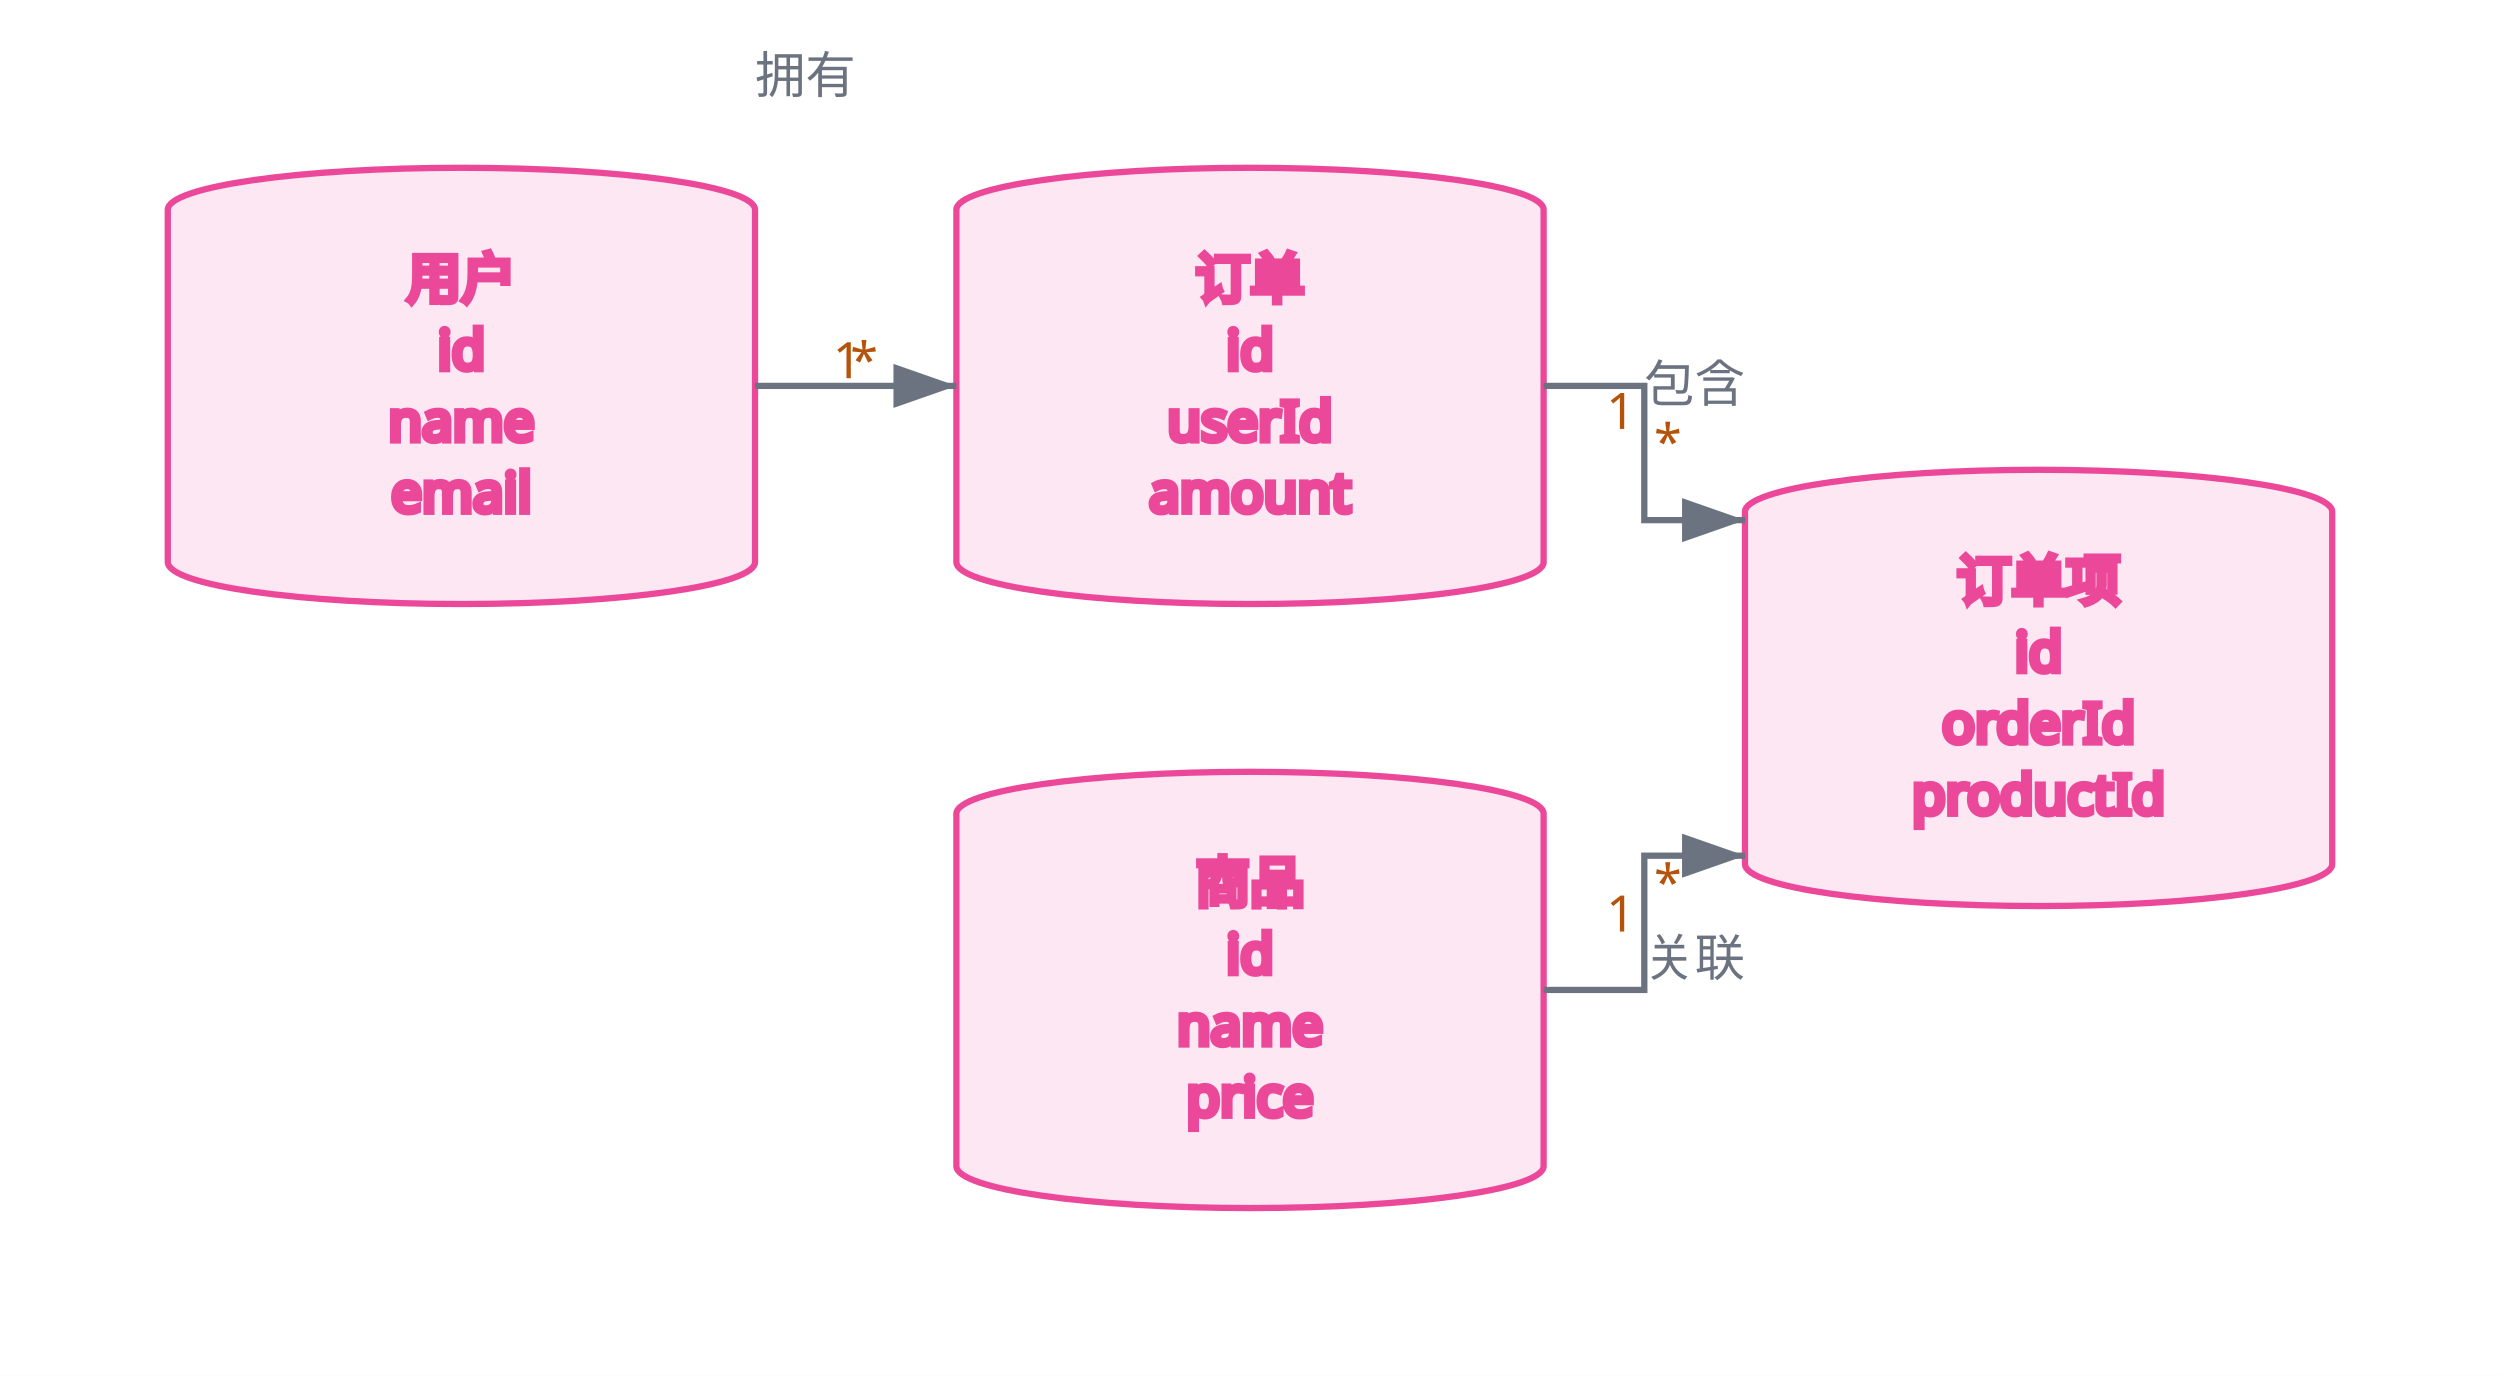
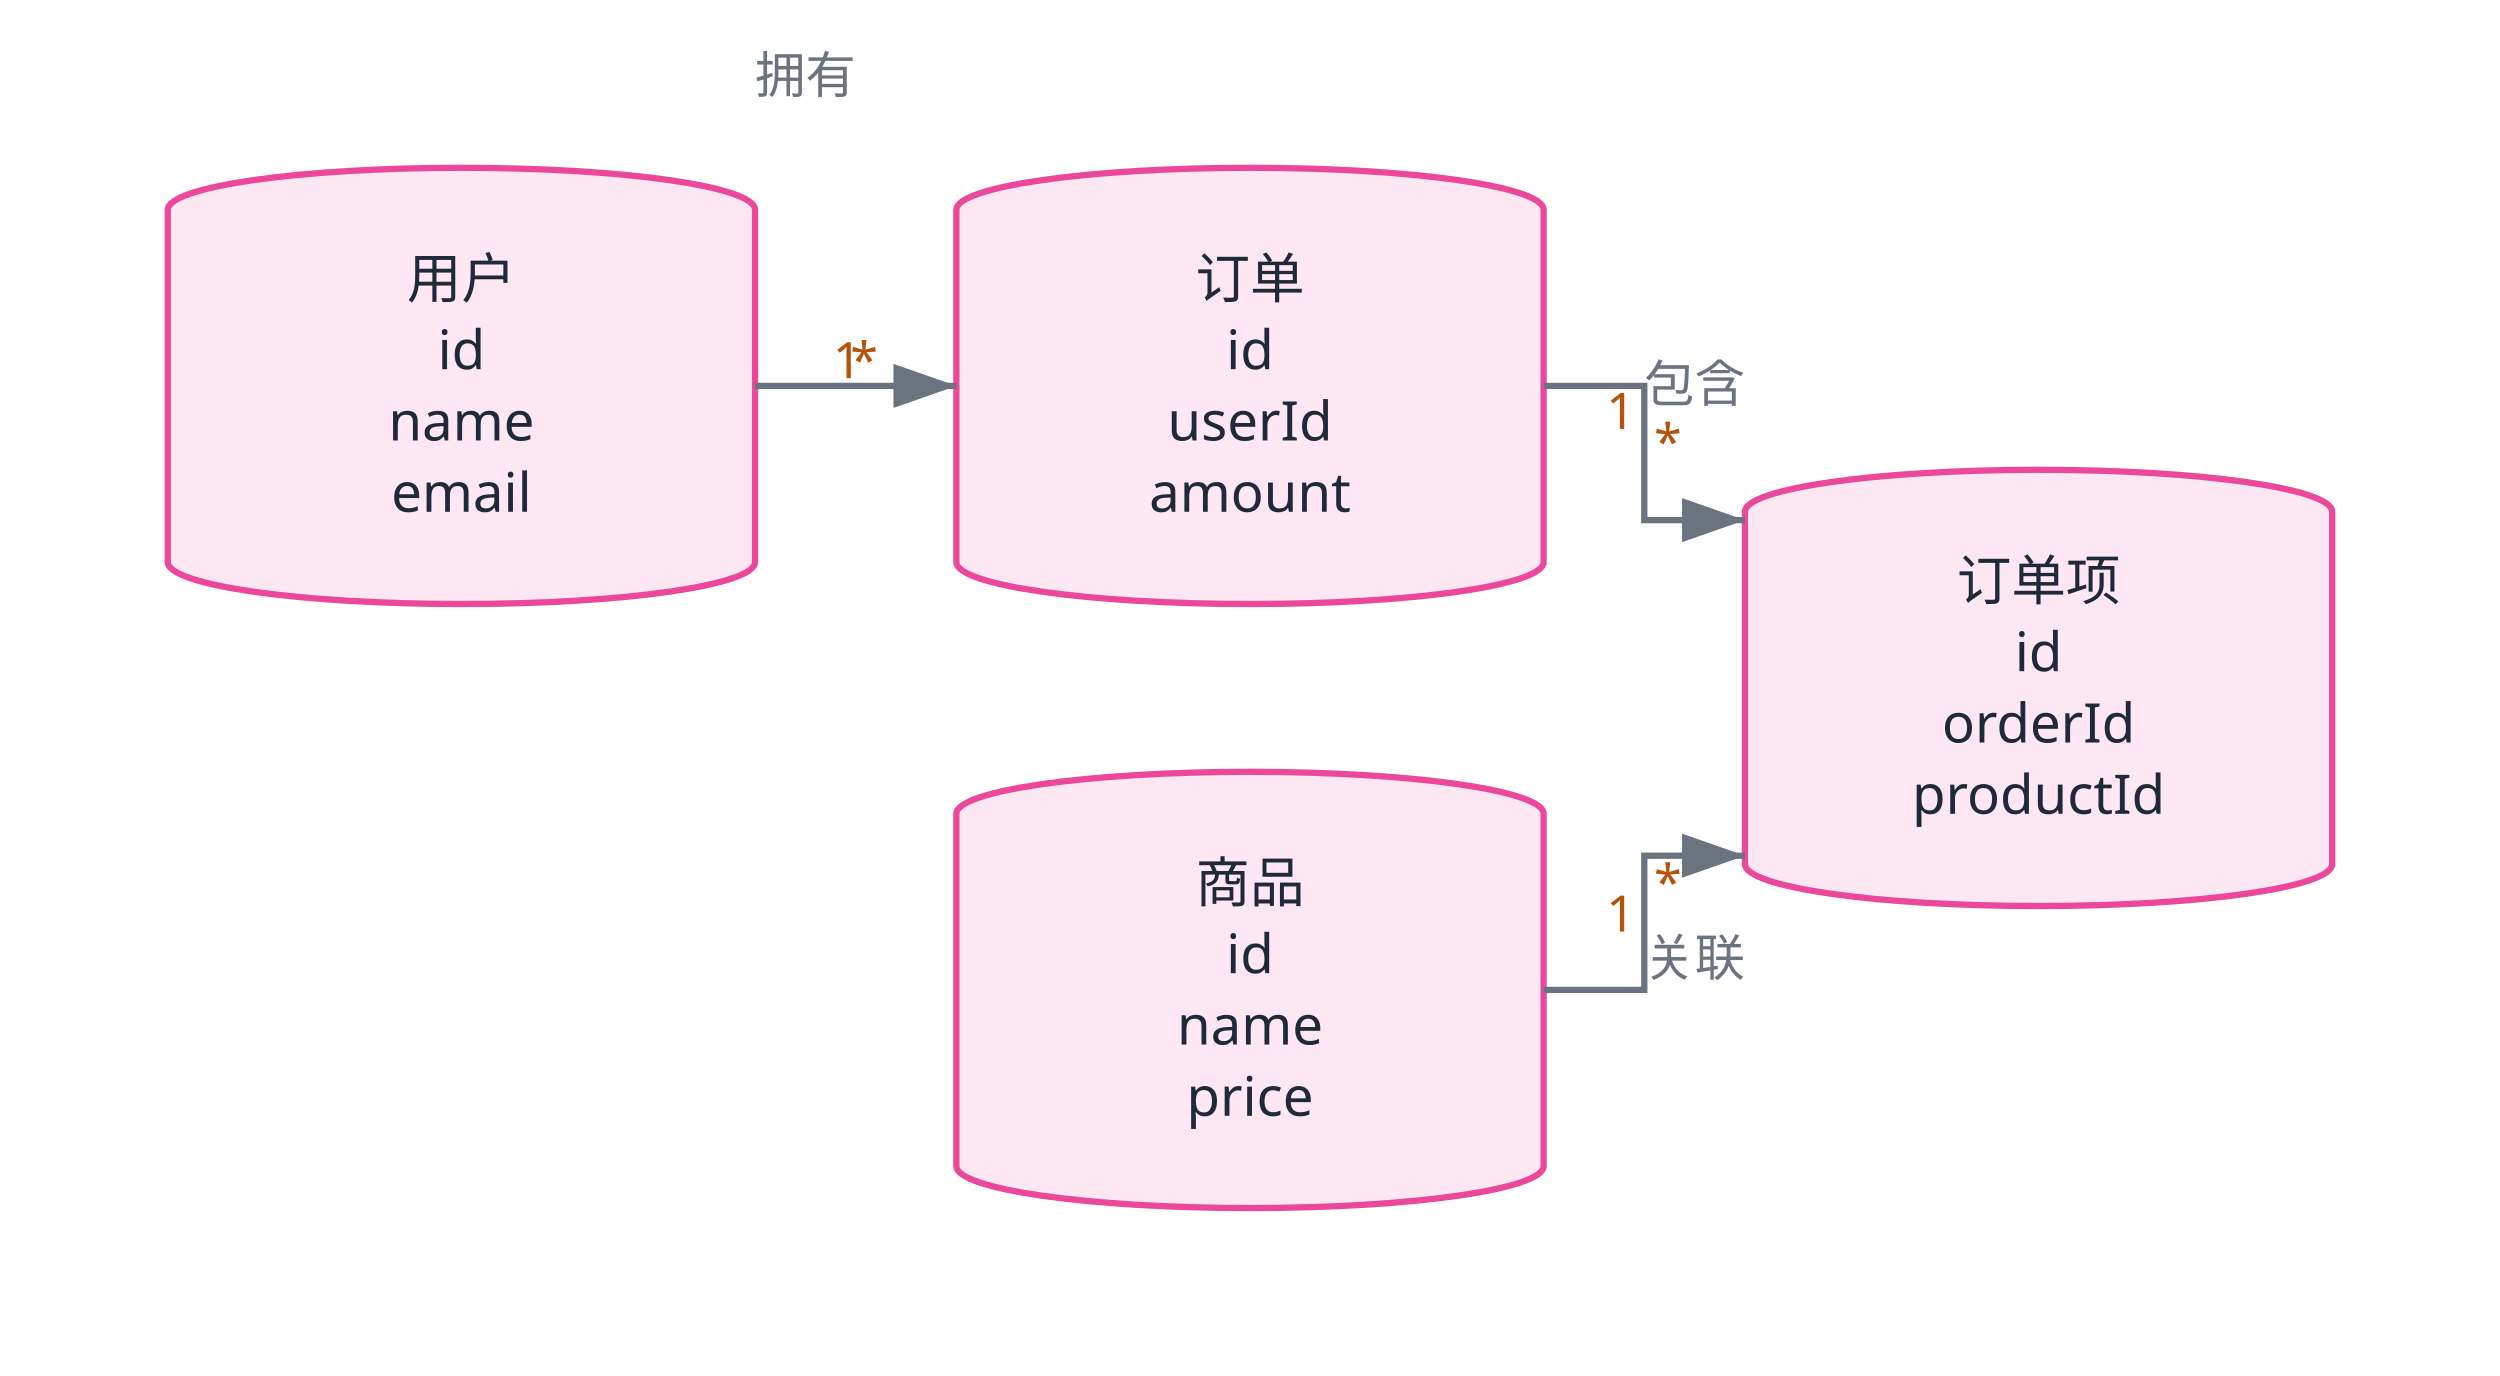
<svg xmlns="http://www.w3.org/2000/svg" width="596" height="328" viewBox="0 0 596 328">
  <defs>
    <marker id="arrowhead" markerWidth="10" markerHeight="7" refX="10" refY="3.5" orient="auto">
      <polygon points="0 0, 10 3.5, 0 7" fill="#6b7280" />
    </marker>
    <marker id="arrowhead-purple" markerWidth="10" markerHeight="7" refX="10" refY="3.5" orient="auto">
      <polygon points="0 0, 10 3.5, 0 7" fill="#7c3aed" />
    </marker>
  </defs>
  <style>.lgdl-anchors,.lgdl-edge-anchors{opacity:0;pointer-events:none;transition:opacity .12s ease}.lgdl-node:hover + .lgdl-anchors,.lgdl-class:hover + .lgdl-anchors,.lgdl-group:hover + .lgdl-anchors,.lgdl-lane:hover + .lgdl-anchors{opacity:1}.lgdl-edge:hover + .lgdl-edge-anchors,.lgdl-aggregate-edge:hover + .lgdl-edge-anchors{opacity:1}.lgdl-node.lgdl-hovered + .lgdl-anchors,.lgdl-class.lgdl-hovered + .lgdl-anchors,.lgdl-group.lgdl-hovered + .lgdl-anchors,.lgdl-lane.lgdl-hovered + .lgdl-anchors{opacity:1}.lgdl-edge.lgdl-hovered + .lgdl-edge-anchors,.lgdl-aggregate-edge.lgdl-hovered + .lgdl-edge-anchors{opacity:1}.lgdl-hovered{filter:drop-shadow(0 0 3px rgba(79,70,229,.65))}</style>
  <rect x="0" y="0" width="596" height="328" fill="#ffffff" />
-   <g class="lgdl-node" data-lgdl-loc="nodes[0]" fill="#fce7f3" stroke="#ec4899" stroke-width="1.5">
-     <path d="M 40,50 L 40,134 A 70,10 0 0 0 180,134 L 180,50 A 70,10 0 0 0 40,50 Z" />
+   <g class="lgdl-node" data-lgdl-loc="nodes[0]">
+     <path d="M 40,50 L 40,134 A 70,10 0 0 0 180,134 L 180,50 A 70,10 0 0 0 40,50 Z" fill="#fce7f3" stroke="#ec4899" stroke-width="1.5" />
    <text x="110" y="66.5" font-family="'Segoe UI', 'PingFang SC', 'Microsoft YaHei', sans-serif" font-size="13" fill="#1f2937" text-anchor="middle" dominant-baseline="middle">用户</text>
    <text x="110" y="83.5" font-family="'Segoe UI', 'PingFang SC', 'Microsoft YaHei', sans-serif" font-size="13" fill="#1f2937" text-anchor="middle" dominant-baseline="middle">id</text>
    <text x="110" y="100.5" font-family="'Segoe UI', 'PingFang SC', 'Microsoft YaHei', sans-serif" font-size="13" fill="#1f2937" text-anchor="middle" dominant-baseline="middle">name</text>
    <text x="110" y="117.5" font-family="'Segoe UI', 'PingFang SC', 'Microsoft YaHei', sans-serif" font-size="13" fill="#1f2937" text-anchor="middle" dominant-baseline="middle">email</text>
  </g>
  <g class="lgdl-anchors">
    <circle cx="180.0" cy="92.0" r="3" fill="#ec4899" />
    <circle cx="180.0" cy="110.8" r="3" fill="#ec4899" />
    <circle cx="180.0" cy="132.4" r="3" fill="#ec4899" />
    <circle cx="159.1" cy="141.1" r="3" fill="#ec4899" />
    <circle cx="139.5" cy="143.1" r="3" fill="#ec4899" />
    <circle cx="123.9" cy="143.8" r="3" fill="#ec4899" />
    <circle cx="110.0" cy="144.0" r="3" fill="#ec4899" />
    <circle cx="96.1" cy="143.8" r="3" fill="#ec4899" />
    <circle cx="80.5" cy="143.1" r="3" fill="#ec4899" />
    <circle cx="60.9" cy="141.1" r="3" fill="#ec4899" />
    <circle cx="40.0" cy="132.4" r="3" fill="#ec4899" />
    <circle cx="40.0" cy="110.8" r="3" fill="#ec4899" />
    <circle cx="40.0" cy="92.0" r="3" fill="#ec4899" />
    <circle cx="40.0" cy="73.2" r="3" fill="#ec4899" />
    <circle cx="40.0" cy="51.6" r="3" fill="#ec4899" />
    <circle cx="60.9" cy="42.9" r="3" fill="#ec4899" />
    <circle cx="80.5" cy="40.9" r="3" fill="#ec4899" />
    <circle cx="96.1" cy="40.2" r="3" fill="#ec4899" />
    <circle cx="110.0" cy="40.0" r="3" fill="#ec4899" />
    <circle cx="123.9" cy="40.2" r="3" fill="#ec4899" />
    <circle cx="139.5" cy="40.9" r="3" fill="#ec4899" />
    <circle cx="159.1" cy="42.9" r="3" fill="#ec4899" />
    <circle cx="180.0" cy="51.6" r="3" fill="#ec4899" />
    <circle cx="180.0" cy="73.2" r="3" fill="#ec4899" />
  </g>
-   <g class="lgdl-node" data-lgdl-loc="nodes[1]" fill="#fce7f3" stroke="#ec4899" stroke-width="1.5">
-     <path d="M 228,50 L 228,134 A 70,10 0 0 0 368,134 L 368,50 A 70,10 0 0 0 228,50 Z" />
+   <g class="lgdl-node" data-lgdl-loc="nodes[1]">
+     <path d="M 228,50 L 228,134 A 70,10 0 0 0 368,134 L 368,50 A 70,10 0 0 0 228,50 Z" fill="#fce7f3" stroke="#ec4899" stroke-width="1.5" />
    <text x="298" y="66.5" font-family="'Segoe UI', 'PingFang SC', 'Microsoft YaHei', sans-serif" font-size="13" fill="#1f2937" text-anchor="middle" dominant-baseline="middle">订单</text>
    <text x="298" y="83.5" font-family="'Segoe UI', 'PingFang SC', 'Microsoft YaHei', sans-serif" font-size="13" fill="#1f2937" text-anchor="middle" dominant-baseline="middle">id</text>
    <text x="298" y="100.5" font-family="'Segoe UI', 'PingFang SC', 'Microsoft YaHei', sans-serif" font-size="13" fill="#1f2937" text-anchor="middle" dominant-baseline="middle">userId</text>
    <text x="298" y="117.5" font-family="'Segoe UI', 'PingFang SC', 'Microsoft YaHei', sans-serif" font-size="13" fill="#1f2937" text-anchor="middle" dominant-baseline="middle">amount</text>
  </g>
  <g class="lgdl-anchors">
    <circle cx="368.0" cy="92.0" r="3" fill="#ec4899" />
    <circle cx="368.0" cy="110.8" r="3" fill="#ec4899" />
    <circle cx="368.0" cy="132.4" r="3" fill="#ec4899" />
    <circle cx="347.1" cy="141.1" r="3" fill="#ec4899" />
    <circle cx="327.5" cy="143.1" r="3" fill="#ec4899" />
    <circle cx="311.9" cy="143.8" r="3" fill="#ec4899" />
    <circle cx="298.0" cy="144.0" r="3" fill="#ec4899" />
    <circle cx="284.1" cy="143.8" r="3" fill="#ec4899" />
    <circle cx="268.5" cy="143.1" r="3" fill="#ec4899" />
    <circle cx="248.9" cy="141.1" r="3" fill="#ec4899" />
    <circle cx="228.0" cy="132.4" r="3" fill="#ec4899" />
    <circle cx="228.0" cy="110.8" r="3" fill="#ec4899" />
    <circle cx="228.0" cy="92.0" r="3" fill="#ec4899" />
    <circle cx="228.0" cy="73.2" r="3" fill="#ec4899" />
    <circle cx="228.0" cy="51.6" r="3" fill="#ec4899" />
    <circle cx="248.9" cy="42.9" r="3" fill="#ec4899" />
    <circle cx="268.5" cy="40.9" r="3" fill="#ec4899" />
    <circle cx="284.1" cy="40.2" r="3" fill="#ec4899" />
    <circle cx="298.0" cy="40.0" r="3" fill="#ec4899" />
    <circle cx="311.9" cy="40.2" r="3" fill="#ec4899" />
    <circle cx="327.5" cy="40.9" r="3" fill="#ec4899" />
    <circle cx="347.1" cy="42.9" r="3" fill="#ec4899" />
    <circle cx="368.0" cy="51.6" r="3" fill="#ec4899" />
    <circle cx="368.0" cy="73.2" r="3" fill="#ec4899" />
  </g>
-   <g class="lgdl-node" data-lgdl-loc="nodes[2]" fill="#fce7f3" stroke="#ec4899" stroke-width="1.5">
-     <path d="M 228,194 L 228,278 A 70,10 0 0 0 368,278 L 368,194 A 70,10 0 0 0 228,194 Z" />
+   <g class="lgdl-node" data-lgdl-loc="nodes[2]">
+     <path d="M 228,194 L 228,278 A 70,10 0 0 0 368,278 L 368,194 A 70,10 0 0 0 228,194 Z" fill="#fce7f3" stroke="#ec4899" stroke-width="1.5" />
    <text x="298" y="210.5" font-family="'Segoe UI', 'PingFang SC', 'Microsoft YaHei', sans-serif" font-size="13" fill="#1f2937" text-anchor="middle" dominant-baseline="middle">商品</text>
    <text x="298" y="227.5" font-family="'Segoe UI', 'PingFang SC', 'Microsoft YaHei', sans-serif" font-size="13" fill="#1f2937" text-anchor="middle" dominant-baseline="middle">id</text>
    <text x="298" y="244.5" font-family="'Segoe UI', 'PingFang SC', 'Microsoft YaHei', sans-serif" font-size="13" fill="#1f2937" text-anchor="middle" dominant-baseline="middle">name</text>
    <text x="298" y="261.5" font-family="'Segoe UI', 'PingFang SC', 'Microsoft YaHei', sans-serif" font-size="13" fill="#1f2937" text-anchor="middle" dominant-baseline="middle">price</text>
  </g>
  <g class="lgdl-anchors">
    <circle cx="368.0" cy="236.0" r="3" fill="#ec4899" />
    <circle cx="368.0" cy="254.8" r="3" fill="#ec4899" />
    <circle cx="368.0" cy="276.4" r="3" fill="#ec4899" />
    <circle cx="347.1" cy="285.1" r="3" fill="#ec4899" />
    <circle cx="327.5" cy="287.1" r="3" fill="#ec4899" />
    <circle cx="311.9" cy="287.8" r="3" fill="#ec4899" />
    <circle cx="298.0" cy="288.0" r="3" fill="#ec4899" />
    <circle cx="284.1" cy="287.8" r="3" fill="#ec4899" />
    <circle cx="268.5" cy="287.1" r="3" fill="#ec4899" />
    <circle cx="248.9" cy="285.1" r="3" fill="#ec4899" />
    <circle cx="228.0" cy="276.4" r="3" fill="#ec4899" />
    <circle cx="228.0" cy="254.8" r="3" fill="#ec4899" />
    <circle cx="228.0" cy="236.0" r="3" fill="#ec4899" />
    <circle cx="228.0" cy="217.2" r="3" fill="#ec4899" />
    <circle cx="228.0" cy="195.6" r="3" fill="#ec4899" />
    <circle cx="248.9" cy="186.9" r="3" fill="#ec4899" />
    <circle cx="268.5" cy="184.9" r="3" fill="#ec4899" />
    <circle cx="284.1" cy="184.2" r="3" fill="#ec4899" />
    <circle cx="298.0" cy="184.0" r="3" fill="#ec4899" />
    <circle cx="311.9" cy="184.2" r="3" fill="#ec4899" />
    <circle cx="327.5" cy="184.9" r="3" fill="#ec4899" />
    <circle cx="347.1" cy="186.9" r="3" fill="#ec4899" />
    <circle cx="368.0" cy="195.6" r="3" fill="#ec4899" />
    <circle cx="368.0" cy="217.2" r="3" fill="#ec4899" />
  </g>
-   <g class="lgdl-node" data-lgdl-loc="nodes[3]" fill="#fce7f3" stroke="#ec4899" stroke-width="1.5">
-     <path d="M 416,122 L 416,206 A 70,10 0 0 0 556,206 L 556,122 A 70,10 0 0 0 416,122 Z" />
+   <g class="lgdl-node" data-lgdl-loc="nodes[3]">
+     <path d="M 416,122 L 416,206 A 70,10 0 0 0 556,206 L 556,122 A 70,10 0 0 0 416,122 Z" fill="#fce7f3" stroke="#ec4899" stroke-width="1.5" />
    <text x="486" y="138.5" font-family="'Segoe UI', 'PingFang SC', 'Microsoft YaHei', sans-serif" font-size="13" fill="#1f2937" text-anchor="middle" dominant-baseline="middle">订单项</text>
    <text x="486" y="155.5" font-family="'Segoe UI', 'PingFang SC', 'Microsoft YaHei', sans-serif" font-size="13" fill="#1f2937" text-anchor="middle" dominant-baseline="middle">id</text>
    <text x="486" y="172.5" font-family="'Segoe UI', 'PingFang SC', 'Microsoft YaHei', sans-serif" font-size="13" fill="#1f2937" text-anchor="middle" dominant-baseline="middle">orderId</text>
    <text x="486" y="189.5" font-family="'Segoe UI', 'PingFang SC', 'Microsoft YaHei', sans-serif" font-size="13" fill="#1f2937" text-anchor="middle" dominant-baseline="middle">productId</text>
  </g>
  <g class="lgdl-anchors">
    <circle cx="556.0" cy="164.0" r="3" fill="#ec4899" />
    <circle cx="556.0" cy="182.8" r="3" fill="#ec4899" />
    <circle cx="556.0" cy="204.4" r="3" fill="#ec4899" />
    <circle cx="535.1" cy="213.1" r="3" fill="#ec4899" />
    <circle cx="515.5" cy="215.1" r="3" fill="#ec4899" />
    <circle cx="499.9" cy="215.8" r="3" fill="#ec4899" />
    <circle cx="486.0" cy="216.0" r="3" fill="#ec4899" />
    <circle cx="472.1" cy="215.8" r="3" fill="#ec4899" />
    <circle cx="456.5" cy="215.1" r="3" fill="#ec4899" />
    <circle cx="436.9" cy="213.1" r="3" fill="#ec4899" />
    <circle cx="416.0" cy="204.4" r="3" fill="#ec4899" />
    <circle cx="416.0" cy="182.8" r="3" fill="#ec4899" />
    <circle cx="416.0" cy="164.0" r="3" fill="#ec4899" />
    <circle cx="416.0" cy="145.2" r="3" fill="#ec4899" />
    <circle cx="416.0" cy="123.6" r="3" fill="#ec4899" />
    <circle cx="436.9" cy="114.9" r="3" fill="#ec4899" />
    <circle cx="456.5" cy="112.9" r="3" fill="#ec4899" />
    <circle cx="472.1" cy="112.2" r="3" fill="#ec4899" />
    <circle cx="486.0" cy="112.0" r="3" fill="#ec4899" />
    <circle cx="499.9" cy="112.2" r="3" fill="#ec4899" />
    <circle cx="515.5" cy="112.9" r="3" fill="#ec4899" />
    <circle cx="535.1" cy="114.9" r="3" fill="#ec4899" />
    <circle cx="556.0" cy="123.6" r="3" fill="#ec4899" />
    <circle cx="556.0" cy="145.2" r="3" fill="#ec4899" />
  </g>
  <g class="lgdl-edge" data-lgdl-loc="edges[0]">
    <path d="M 180,92 L 204,92 L 228,92" fill="none" stroke="#6b7280" stroke-width="1.5" marker-end="url(#arrowhead)" />
    <text x="192" y="18" font-family="'Segoe UI', 'PingFang SC', 'Microsoft YaHei', sans-serif" font-size="12" fill="#6b7280" text-anchor="middle" dominant-baseline="middle">拥有</text>
    <text x="202" y="86" font-family="'Segoe UI', 'PingFang SC', 'Microsoft YaHei', sans-serif" font-size="12" fill="#b45309" text-anchor="middle" dominant-baseline="middle">1</text>
    <text x="206" y="86" font-family="'Segoe UI', 'PingFang SC', 'Microsoft YaHei', sans-serif" font-size="12" fill="#b45309" text-anchor="middle" dominant-baseline="middle">*</text>
  </g>
  <g class="lgdl-edge-anchors">
    <circle cx="180.0" cy="92.0" r="3.5" fill="#6b7280" />
    <circle cx="228.0" cy="92.0" r="3.5" fill="#6b7280" />
  </g>
  <g class="lgdl-edge" data-lgdl-loc="edges[1]">
    <path d="M 368,92 L 392,92 L 392,124 L 416,124" fill="none" stroke="#6b7280" stroke-width="1.5" marker-end="url(#arrowhead)" />
    <text x="404" y="91.585" font-family="'Segoe UI', 'PingFang SC', 'Microsoft YaHei', sans-serif" font-size="12" fill="#6b7280" text-anchor="middle" dominant-baseline="middle">包含</text>
    <text x="386.378" y="98.093" font-family="'Segoe UI', 'PingFang SC', 'Microsoft YaHei', sans-serif" font-size="12" fill="#b45309" text-anchor="middle" dominant-baseline="middle">1</text>
    <text x="397.622" y="105.492" font-family="'Segoe UI', 'PingFang SC', 'Microsoft YaHei', sans-serif" font-size="12" fill="#b45309" text-anchor="middle" dominant-baseline="middle">*</text>
  </g>
  <g class="lgdl-edge-anchors">
    <circle cx="368.0" cy="92.0" r="3.5" fill="#6b7280" />
    <circle cx="416.0" cy="123.6" r="3.5" fill="#6b7280" />
  </g>
  <g class="lgdl-edge" data-lgdl-loc="edges[2]">
    <path d="M 368,236 L 392,236 L 392,204 L 416,204" fill="none" stroke="#6b7280" stroke-width="1.5" marker-end="url(#arrowhead)" />
    <text x="404" y="228.415" font-family="'Segoe UI', 'PingFang SC', 'Microsoft YaHei', sans-serif" font-size="12" fill="#6b7280" text-anchor="middle" dominant-baseline="middle">关联</text>
    <text x="386.378" y="217.907" font-family="'Segoe UI', 'PingFang SC', 'Microsoft YaHei', sans-serif" font-size="12" fill="#b45309" text-anchor="middle" dominant-baseline="middle">1</text>
    <text x="397.622" y="210.508" font-family="'Segoe UI', 'PingFang SC', 'Microsoft YaHei', sans-serif" font-size="12" fill="#b45309" text-anchor="middle" dominant-baseline="middle">*</text>
  </g>
  <g class="lgdl-edge-anchors">
    <circle cx="368.0" cy="236.0" r="3.5" fill="#6b7280" />
    <circle cx="416.0" cy="204.4" r="3.5" fill="#6b7280" />
  </g>
</svg>
